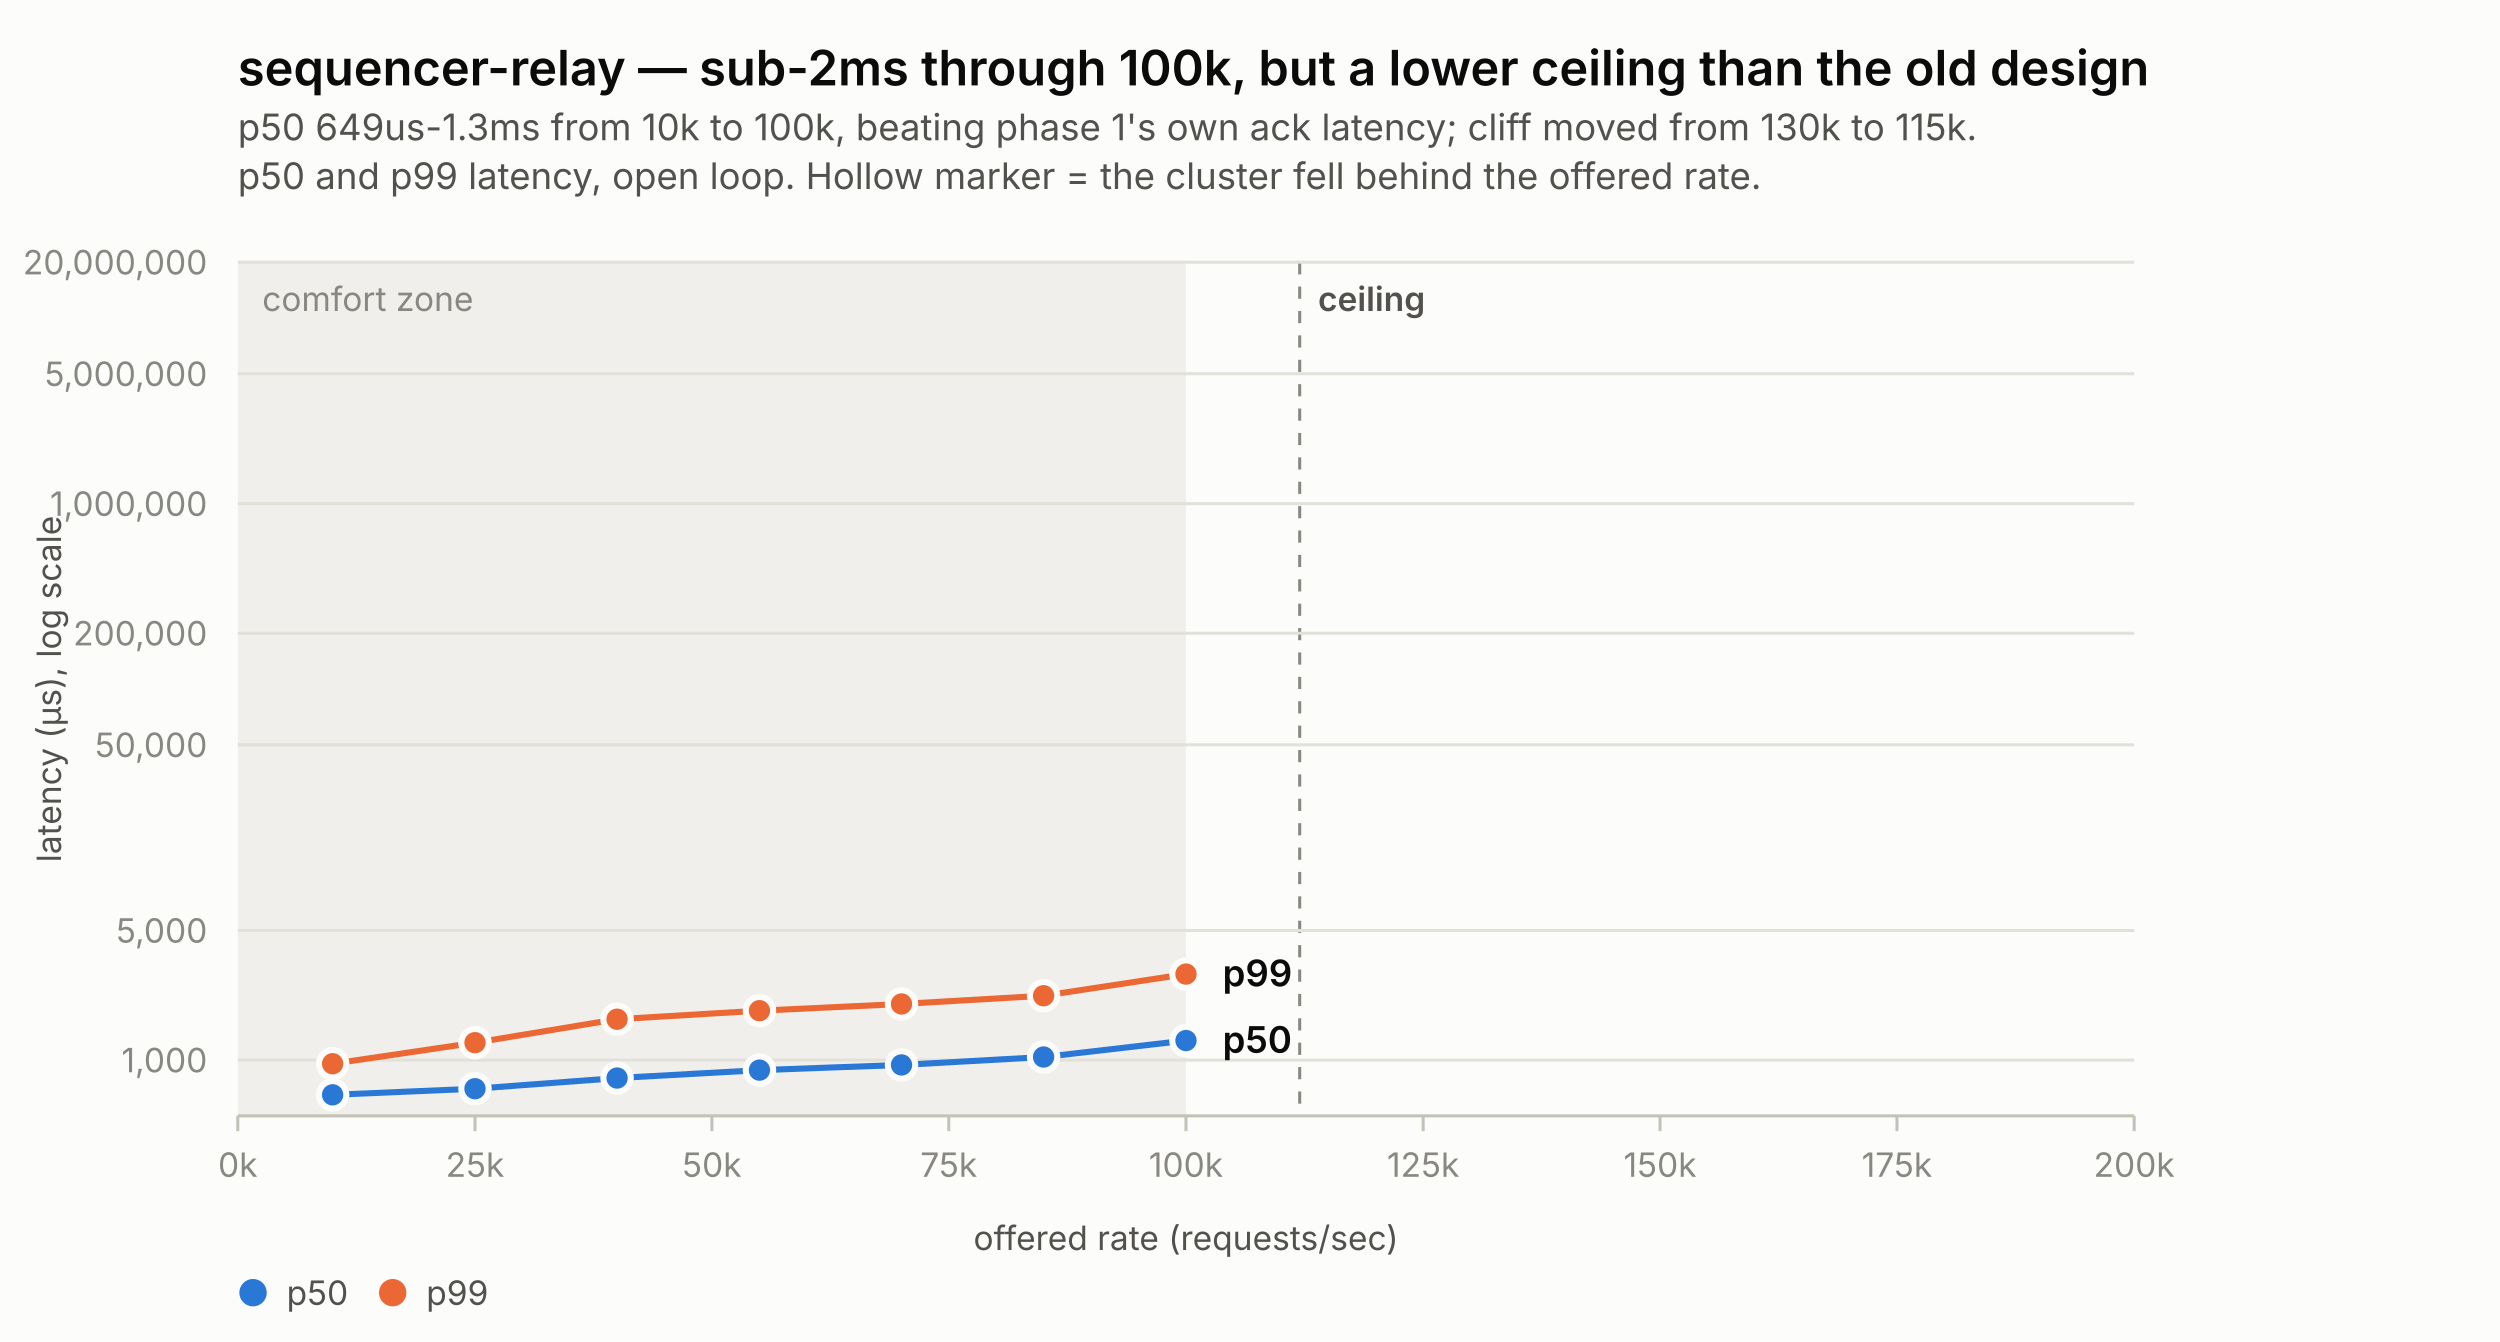
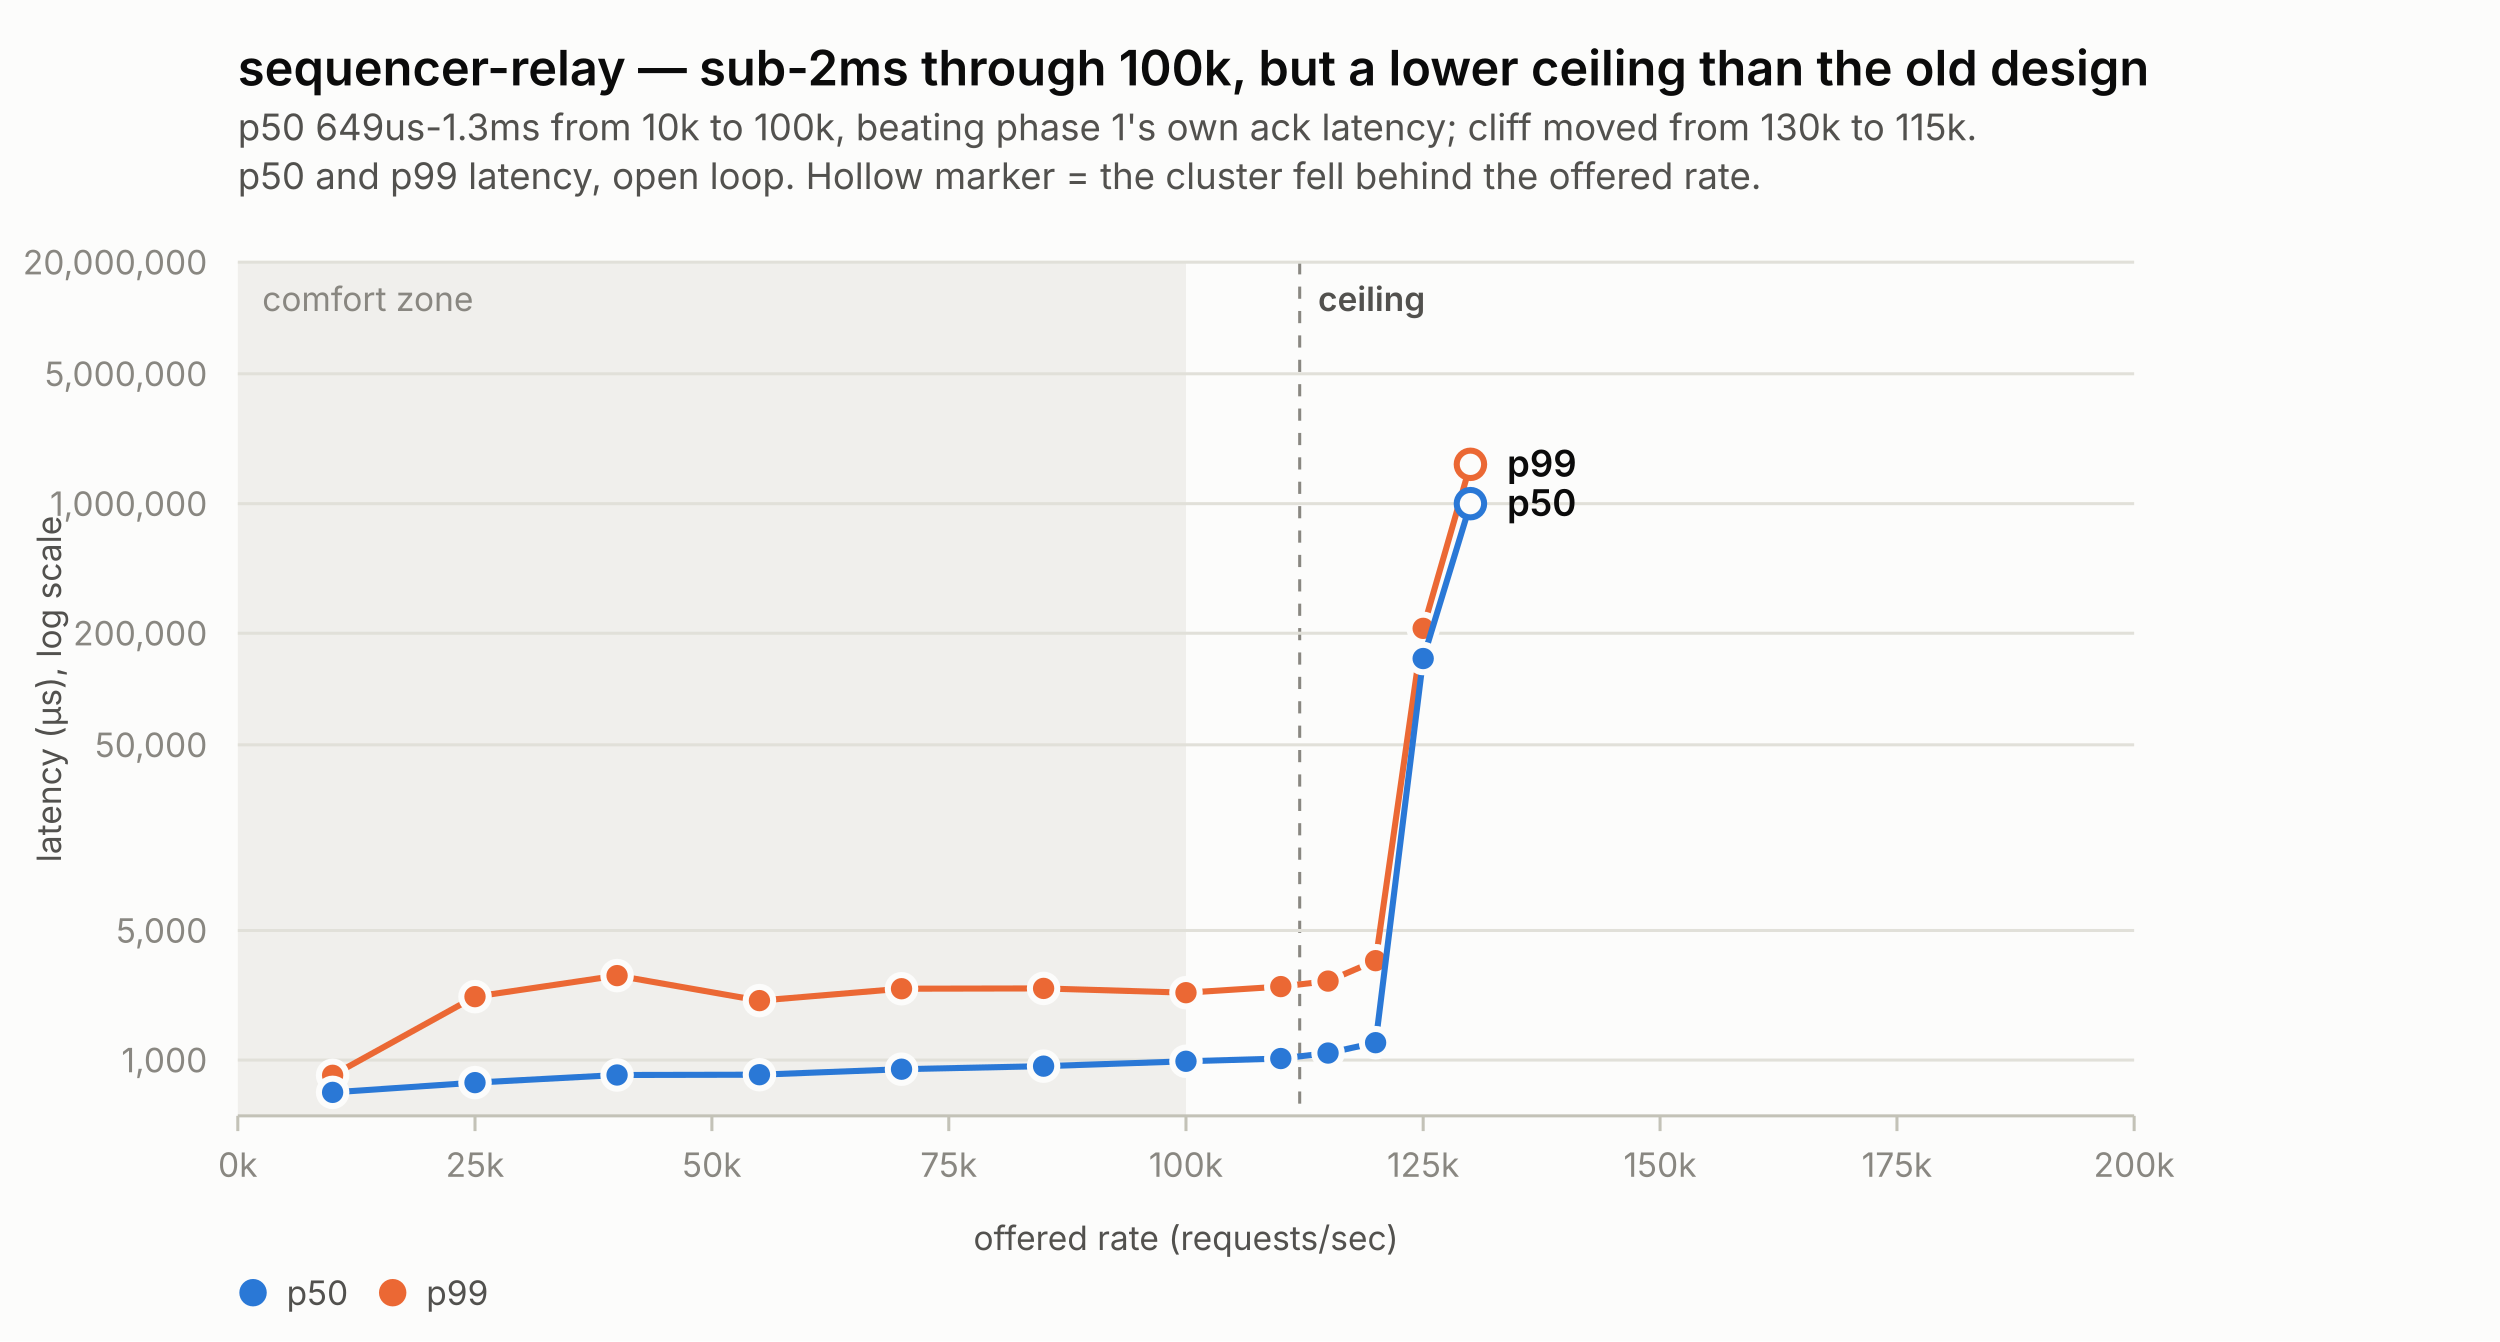
<svg xmlns="http://www.w3.org/2000/svg" width="820" height="440" viewBox="0 0 820 440" font-family="system-ui,-apple-system,&quot;Segoe UI&quot;,sans-serif" role="img" aria-label="sequencer-relay — sub-2ms through 100k, but a lower ceiling than the old design">
  <rect width="820" height="440" fill="#fcfcfb" />
  <text x="78" y="28" font-size="16" font-weight="600" fill="#0b0b0b">sequencer-relay — sub-2ms through 100k, but a lower ceiling than the old design</text>
  <text x="78" y="46" font-size="12" fill="#52514e">p50 649us-1.3ms from 10k to 100k, beating phase 1's own ack latency; cliff moved from 130k to 115k.</text>
  <text x="78" y="62" font-size="12" fill="#52514e">p50 and p99 latency, open loop. Hollow marker = the cluster fell behind the offered rate.</text>
  <rect x="78" y="86" width="311.0" height="280" fill="#f0efec" />
  <text x="86" y="102" font-size="11" fill="#898781">comfort zone</text>
  <line x1="426.3" y1="86" x2="426.3" y2="366" stroke="#898781" stroke-width="1" stroke-dasharray="4 4" />
  <text x="432.3" y="102" font-size="11" font-weight="600" fill="#52514e">ceiling</text>
  <line x1="78" y1="347.7" x2="700" y2="347.7" stroke="#e1e0d9" stroke-width="1" />
  <text x="68" y="351.7" font-size="11" fill="#898781" text-anchor="end">1,000</text>
  <line x1="78" y1="305.2" x2="700" y2="305.2" stroke="#e1e0d9" stroke-width="1" />
  <text x="68" y="309.2" font-size="11" fill="#898781" text-anchor="end">5,000</text>
  <line x1="78" y1="244.3" x2="700" y2="244.3" stroke="#e1e0d9" stroke-width="1" />
  <text x="68" y="248.3" font-size="11" fill="#898781" text-anchor="end">50,000</text>
  <line x1="78" y1="207.7" x2="700" y2="207.7" stroke="#e1e0d9" stroke-width="1" />
  <text x="68" y="211.7" font-size="11" fill="#898781" text-anchor="end">200,000</text>
  <line x1="78" y1="165.2" x2="700" y2="165.2" stroke="#e1e0d9" stroke-width="1" />
  <text x="68" y="169.2" font-size="11" fill="#898781" text-anchor="end">1,000,000</text>
  <line x1="78" y1="122.6" x2="700" y2="122.6" stroke="#e1e0d9" stroke-width="1" />
  <text x="68" y="126.6" font-size="11" fill="#898781" text-anchor="end">5,000,000</text>
  <line x1="78" y1="86.0" x2="700" y2="86.0" stroke="#e1e0d9" stroke-width="1" />
  <text x="68" y="90.0" font-size="11" fill="#898781" text-anchor="end">20,000,000</text>
  <text x="20" y="226" font-size="11" fill="#52514e" text-anchor="middle" transform="rotate(-90 20 226)">latency (µs), log scale</text>
  <line x1="78" y1="366" x2="700" y2="366" stroke="#c3c2b7" stroke-width="1" />
  <line x1="78.0" y1="366" x2="78.0" y2="371" stroke="#c3c2b7" stroke-width="1" />
  <text x="78.0" y="386" font-size="11" fill="#898781" text-anchor="middle">0k</text>
  <line x1="155.8" y1="366" x2="155.8" y2="371" stroke="#c3c2b7" stroke-width="1" />
  <text x="155.8" y="386" font-size="11" fill="#898781" text-anchor="middle">25k</text>
  <line x1="233.5" y1="366" x2="233.5" y2="371" stroke="#c3c2b7" stroke-width="1" />
  <text x="233.5" y="386" font-size="11" fill="#898781" text-anchor="middle">50k</text>
  <line x1="311.2" y1="366" x2="311.2" y2="371" stroke="#c3c2b7" stroke-width="1" />
  <text x="311.2" y="386" font-size="11" fill="#898781" text-anchor="middle">75k</text>
  <line x1="389.0" y1="366" x2="389.0" y2="371" stroke="#c3c2b7" stroke-width="1" />
  <text x="389.0" y="386" font-size="11" fill="#898781" text-anchor="middle">100k</text>
  <line x1="466.8" y1="366" x2="466.8" y2="371" stroke="#c3c2b7" stroke-width="1" />
  <text x="466.8" y="386" font-size="11" fill="#898781" text-anchor="middle">125k</text>
  <line x1="544.5" y1="366" x2="544.5" y2="371" stroke="#c3c2b7" stroke-width="1" />
  <text x="544.5" y="386" font-size="11" fill="#898781" text-anchor="middle">150k</text>
  <line x1="622.2" y1="366" x2="622.2" y2="371" stroke="#c3c2b7" stroke-width="1" />
  <text x="622.2" y="386" font-size="11" fill="#898781" text-anchor="middle">175k</text>
  <line x1="700.0" y1="366" x2="700.0" y2="371" stroke="#c3c2b7" stroke-width="1" />
  <text x="700.0" y="386" font-size="11" fill="#898781" text-anchor="middle">200k</text>
  <text x="389" y="410" font-size="11" fill="#52514e" text-anchor="middle">offered rate (requests/sec)</text>
-   <path d="M109.1,348.9 L155.8,342.0 L202.4,334.3 L249.1,331.5 L295.7,329.3 L342.3,326.6 L389.0,319.5" fill="none" stroke="#eb6834" stroke-width="2" stroke-linejoin="round" stroke-linecap="round" />
-   <circle cx="109.1" cy="348.9" r="4.5" fill="#eb6834" stroke="#fcfcfb" stroke-width="2" />
-   <circle cx="155.8" cy="342.0" r="4.5" fill="#eb6834" stroke="#fcfcfb" stroke-width="2" />
-   <circle cx="202.4" cy="334.3" r="4.5" fill="#eb6834" stroke="#fcfcfb" stroke-width="2" />
-   <circle cx="249.1" cy="331.5" r="4.5" fill="#eb6834" stroke="#fcfcfb" stroke-width="2" />
-   <circle cx="295.7" cy="329.3" r="4.5" fill="#eb6834" stroke="#fcfcfb" stroke-width="2" />
-   <circle cx="342.3" cy="326.6" r="4.5" fill="#eb6834" stroke="#fcfcfb" stroke-width="2" />
-   <circle cx="389.0" cy="319.5" r="4.5" fill="#eb6834" stroke="#fcfcfb" stroke-width="2" />
-   <text x="401.0" y="323.5" font-size="12" font-weight="600" fill="#0b0b0b">p99</text>
-   <path d="M109.1,359.1 L155.8,357.1 L202.4,353.6 L249.1,351.0 L295.7,349.3 L342.3,346.7 L389.0,341.3" fill="none" stroke="#2a78d6" stroke-width="2" stroke-linejoin="round" stroke-linecap="round" />
-   <circle cx="109.1" cy="359.1" r="4.5" fill="#2a78d6" stroke="#fcfcfb" stroke-width="2" />
-   <circle cx="155.8" cy="357.1" r="4.5" fill="#2a78d6" stroke="#fcfcfb" stroke-width="2" />
-   <circle cx="202.4" cy="353.6" r="4.5" fill="#2a78d6" stroke="#fcfcfb" stroke-width="2" />
-   <circle cx="249.1" cy="351.0" r="4.5" fill="#2a78d6" stroke="#fcfcfb" stroke-width="2" />
-   <circle cx="295.7" cy="349.3" r="4.5" fill="#2a78d6" stroke="#fcfcfb" stroke-width="2" />
-   <circle cx="342.3" cy="346.7" r="4.5" fill="#2a78d6" stroke="#fcfcfb" stroke-width="2" />
-   <circle cx="389.0" cy="341.3" r="4.5" fill="#2a78d6" stroke="#fcfcfb" stroke-width="2" />
-   <text x="401.0" y="345.3" font-size="12" font-weight="600" fill="#0b0b0b">p50</text>
+   <path d="M109.1,352.7 L155.8,326.9 L202.4,320.0 L249.1,328.2 L295.7,324.3 L342.3,324.2 L389.0,325.6 L420.1,323.6 L435.6,321.8 L451.2,315.1 L466.8,206.1 L482.3,152.3" fill="none" stroke="#eb6834" stroke-width="2" stroke-linejoin="round" stroke-linecap="round" />
+   <circle cx="109.1" cy="352.7" r="4.5" fill="#eb6834" stroke="#fcfcfb" stroke-width="2" />
+   <circle cx="155.8" cy="326.9" r="4.5" fill="#eb6834" stroke="#fcfcfb" stroke-width="2" />
+   <circle cx="202.4" cy="320.0" r="4.5" fill="#eb6834" stroke="#fcfcfb" stroke-width="2" />
+   <circle cx="249.1" cy="328.2" r="4.5" fill="#eb6834" stroke="#fcfcfb" stroke-width="2" />
+   <circle cx="295.7" cy="324.3" r="4.5" fill="#eb6834" stroke="#fcfcfb" stroke-width="2" />
+   <circle cx="342.3" cy="324.2" r="4.5" fill="#eb6834" stroke="#fcfcfb" stroke-width="2" />
+   <circle cx="389.0" cy="325.6" r="4.5" fill="#eb6834" stroke="#fcfcfb" stroke-width="2" />
+   <circle cx="420.1" cy="323.6" r="4.5" fill="#eb6834" stroke="#fcfcfb" stroke-width="2" />
+   <circle cx="435.6" cy="321.8" r="4.5" fill="#eb6834" stroke="#fcfcfb" stroke-width="2" />
+   <circle cx="451.2" cy="315.1" r="4.5" fill="#eb6834" stroke="#fcfcfb" stroke-width="2" />
+   <circle cx="466.8" cy="206.1" r="4.5" fill="#eb6834" stroke="#fcfcfb" stroke-width="2" />
+   <circle cx="482.3" cy="152.3" r="4.5" fill="#fcfcfb" stroke="#eb6834" stroke-width="2" />
+   <text x="494.3" y="156.3" font-size="12" font-weight="600" fill="#0b0b0b">p99</text>
+   <path d="M109.1,358.3 L155.8,355.1 L202.4,352.6 L249.1,352.5 L295.7,350.7 L342.3,349.7 L389.0,348.1 L420.1,347.2 L435.6,345.4 L451.2,342.0 L466.8,216.0 L482.3,165.2" fill="none" stroke="#2a78d6" stroke-width="2" stroke-linejoin="round" stroke-linecap="round" />
+   <circle cx="109.1" cy="358.3" r="4.5" fill="#2a78d6" stroke="#fcfcfb" stroke-width="2" />
+   <circle cx="155.8" cy="355.1" r="4.5" fill="#2a78d6" stroke="#fcfcfb" stroke-width="2" />
+   <circle cx="202.4" cy="352.6" r="4.5" fill="#2a78d6" stroke="#fcfcfb" stroke-width="2" />
+   <circle cx="249.1" cy="352.5" r="4.5" fill="#2a78d6" stroke="#fcfcfb" stroke-width="2" />
+   <circle cx="295.7" cy="350.7" r="4.5" fill="#2a78d6" stroke="#fcfcfb" stroke-width="2" />
+   <circle cx="342.3" cy="349.7" r="4.5" fill="#2a78d6" stroke="#fcfcfb" stroke-width="2" />
+   <circle cx="389.0" cy="348.1" r="4.5" fill="#2a78d6" stroke="#fcfcfb" stroke-width="2" />
+   <circle cx="420.1" cy="347.2" r="4.5" fill="#2a78d6" stroke="#fcfcfb" stroke-width="2" />
+   <circle cx="435.6" cy="345.4" r="4.5" fill="#2a78d6" stroke="#fcfcfb" stroke-width="2" />
+   <circle cx="451.2" cy="342.0" r="4.5" fill="#2a78d6" stroke="#fcfcfb" stroke-width="2" />
+   <circle cx="466.8" cy="216.0" r="4.5" fill="#2a78d6" stroke="#fcfcfb" stroke-width="2" />
+   <circle cx="482.3" cy="165.2" r="4.5" fill="#fcfcfb" stroke="#2a78d6" stroke-width="2" />
+   <text x="494.3" y="169.2" font-size="12" font-weight="600" fill="#0b0b0b">p50</text>
  <circle cx="83" cy="424" r="4.5" fill="#2a78d6" />
  <text x="94" y="428" font-size="11" fill="#52514e">p50</text>
  <circle cx="128.8" cy="424" r="4.5" fill="#eb6834" />
  <text x="139.8" y="428" font-size="11" fill="#52514e">p99</text>
</svg>
